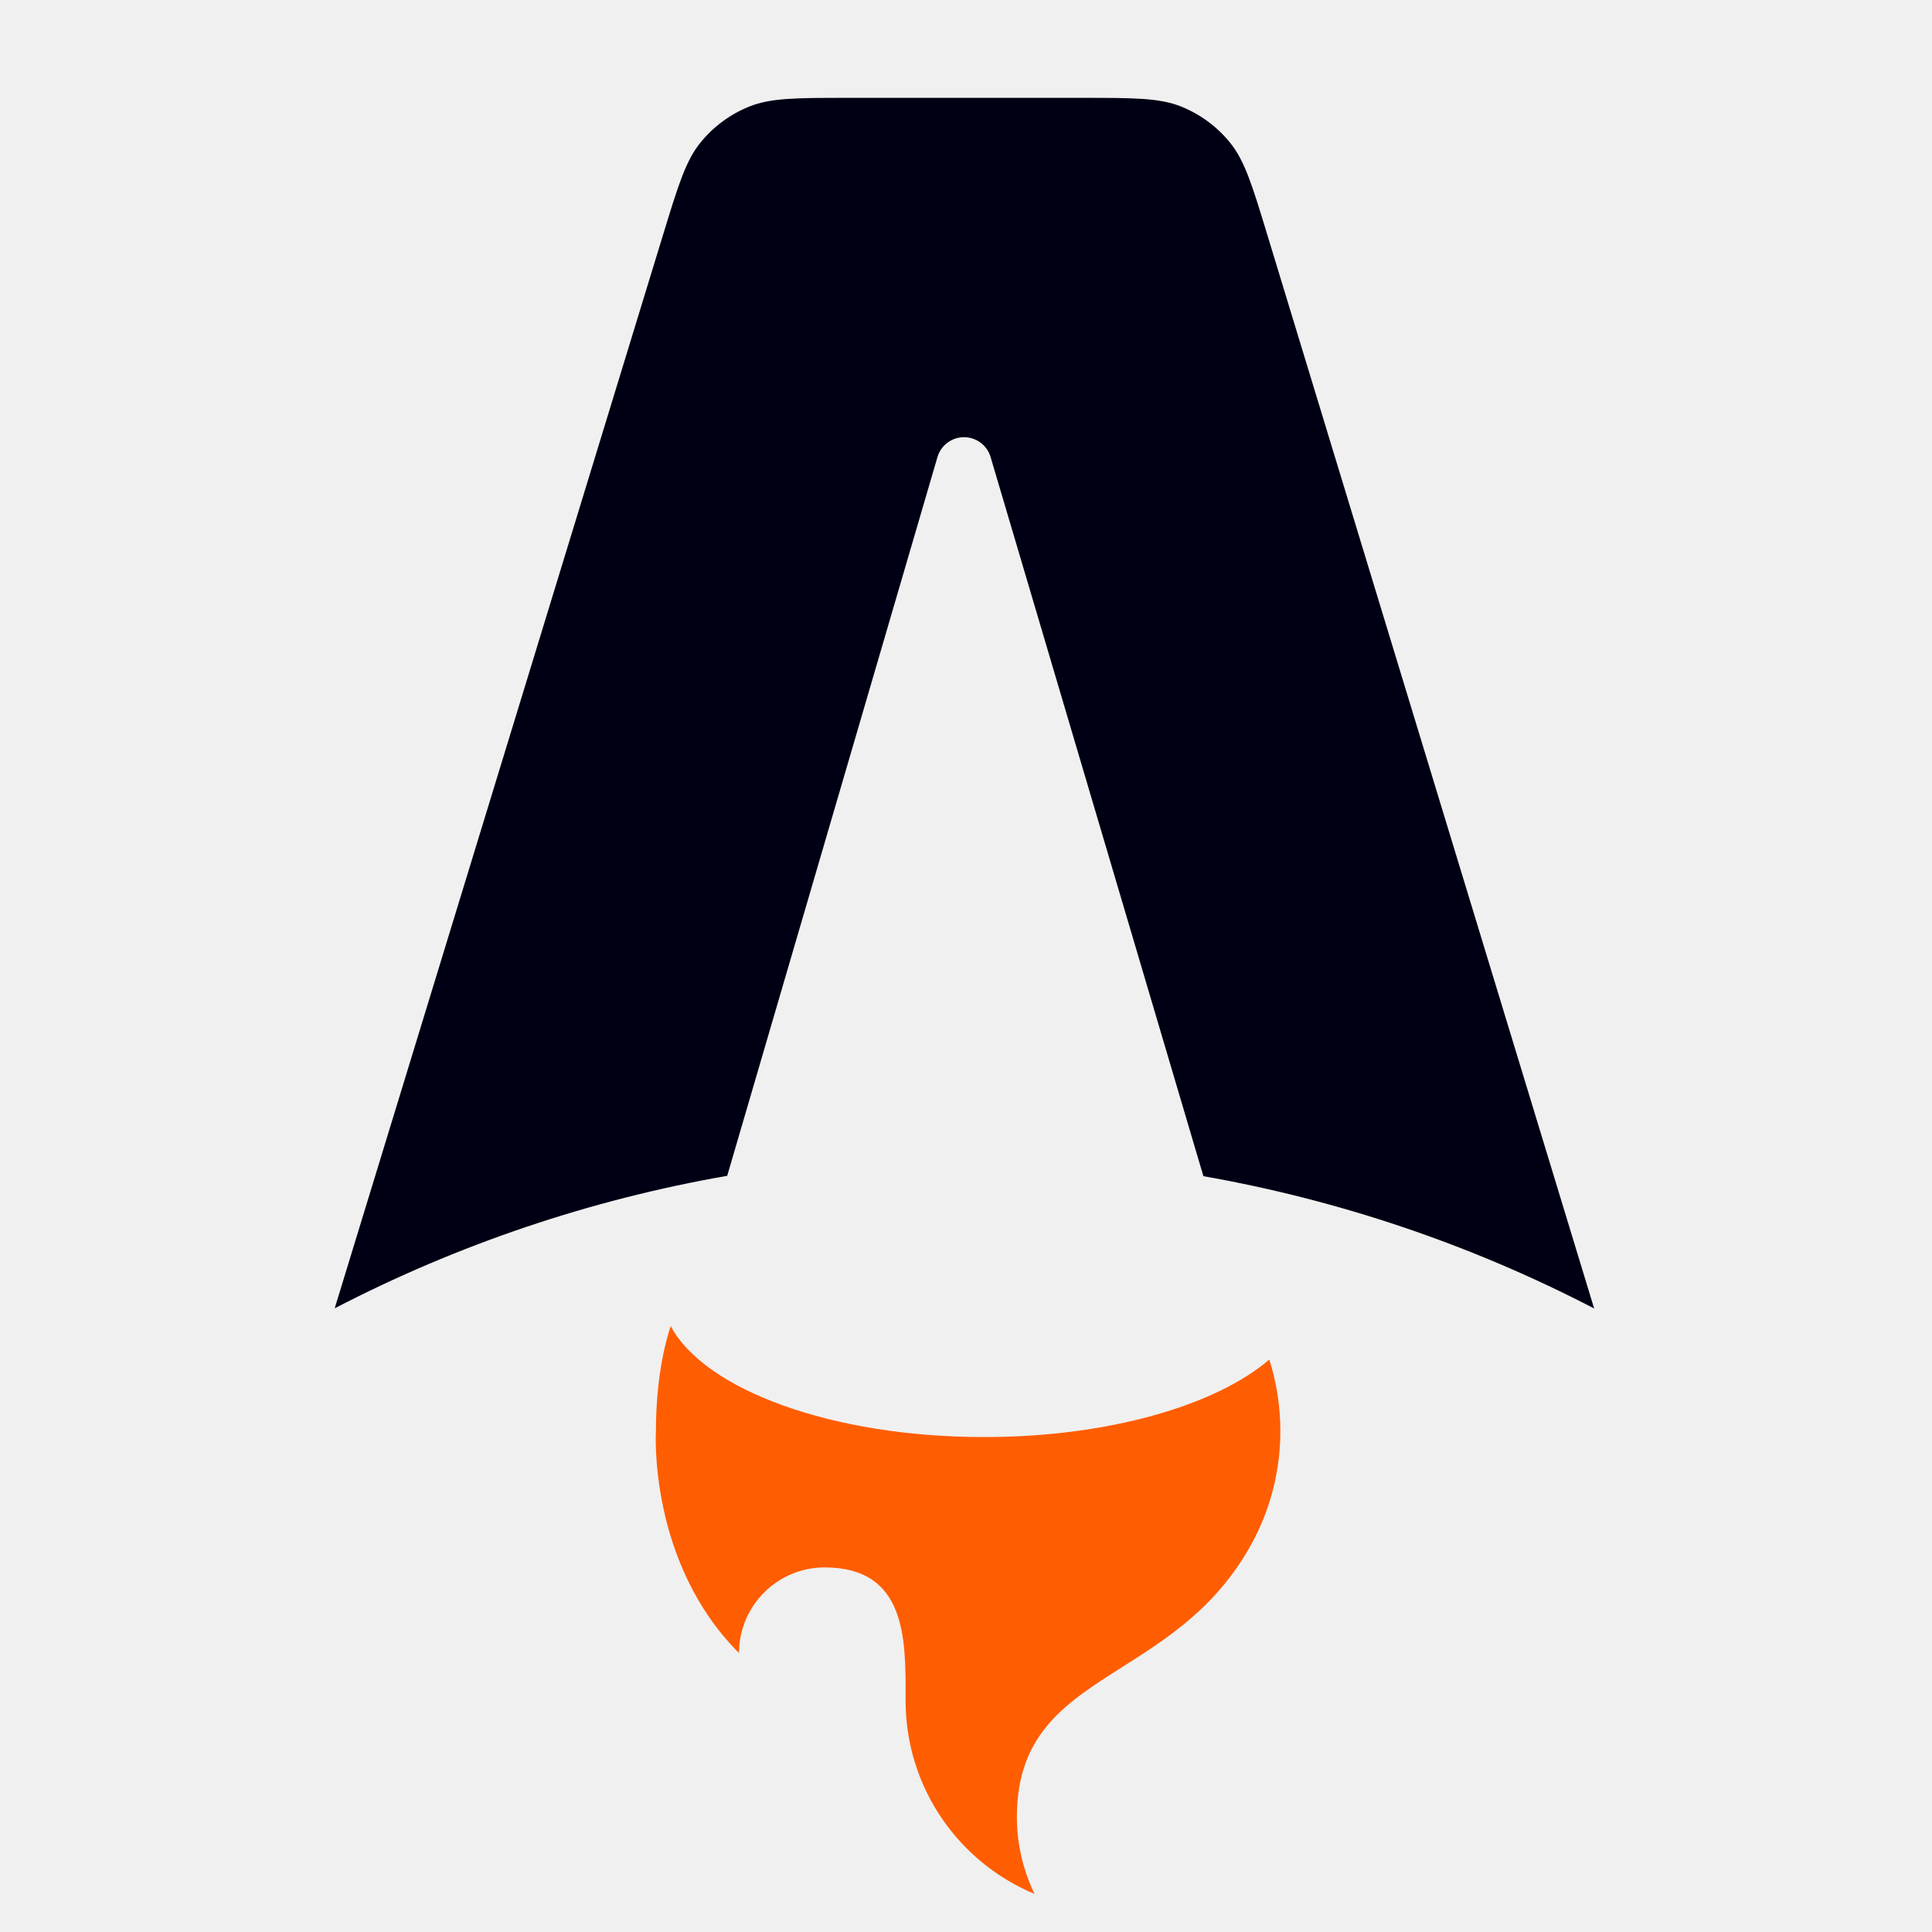
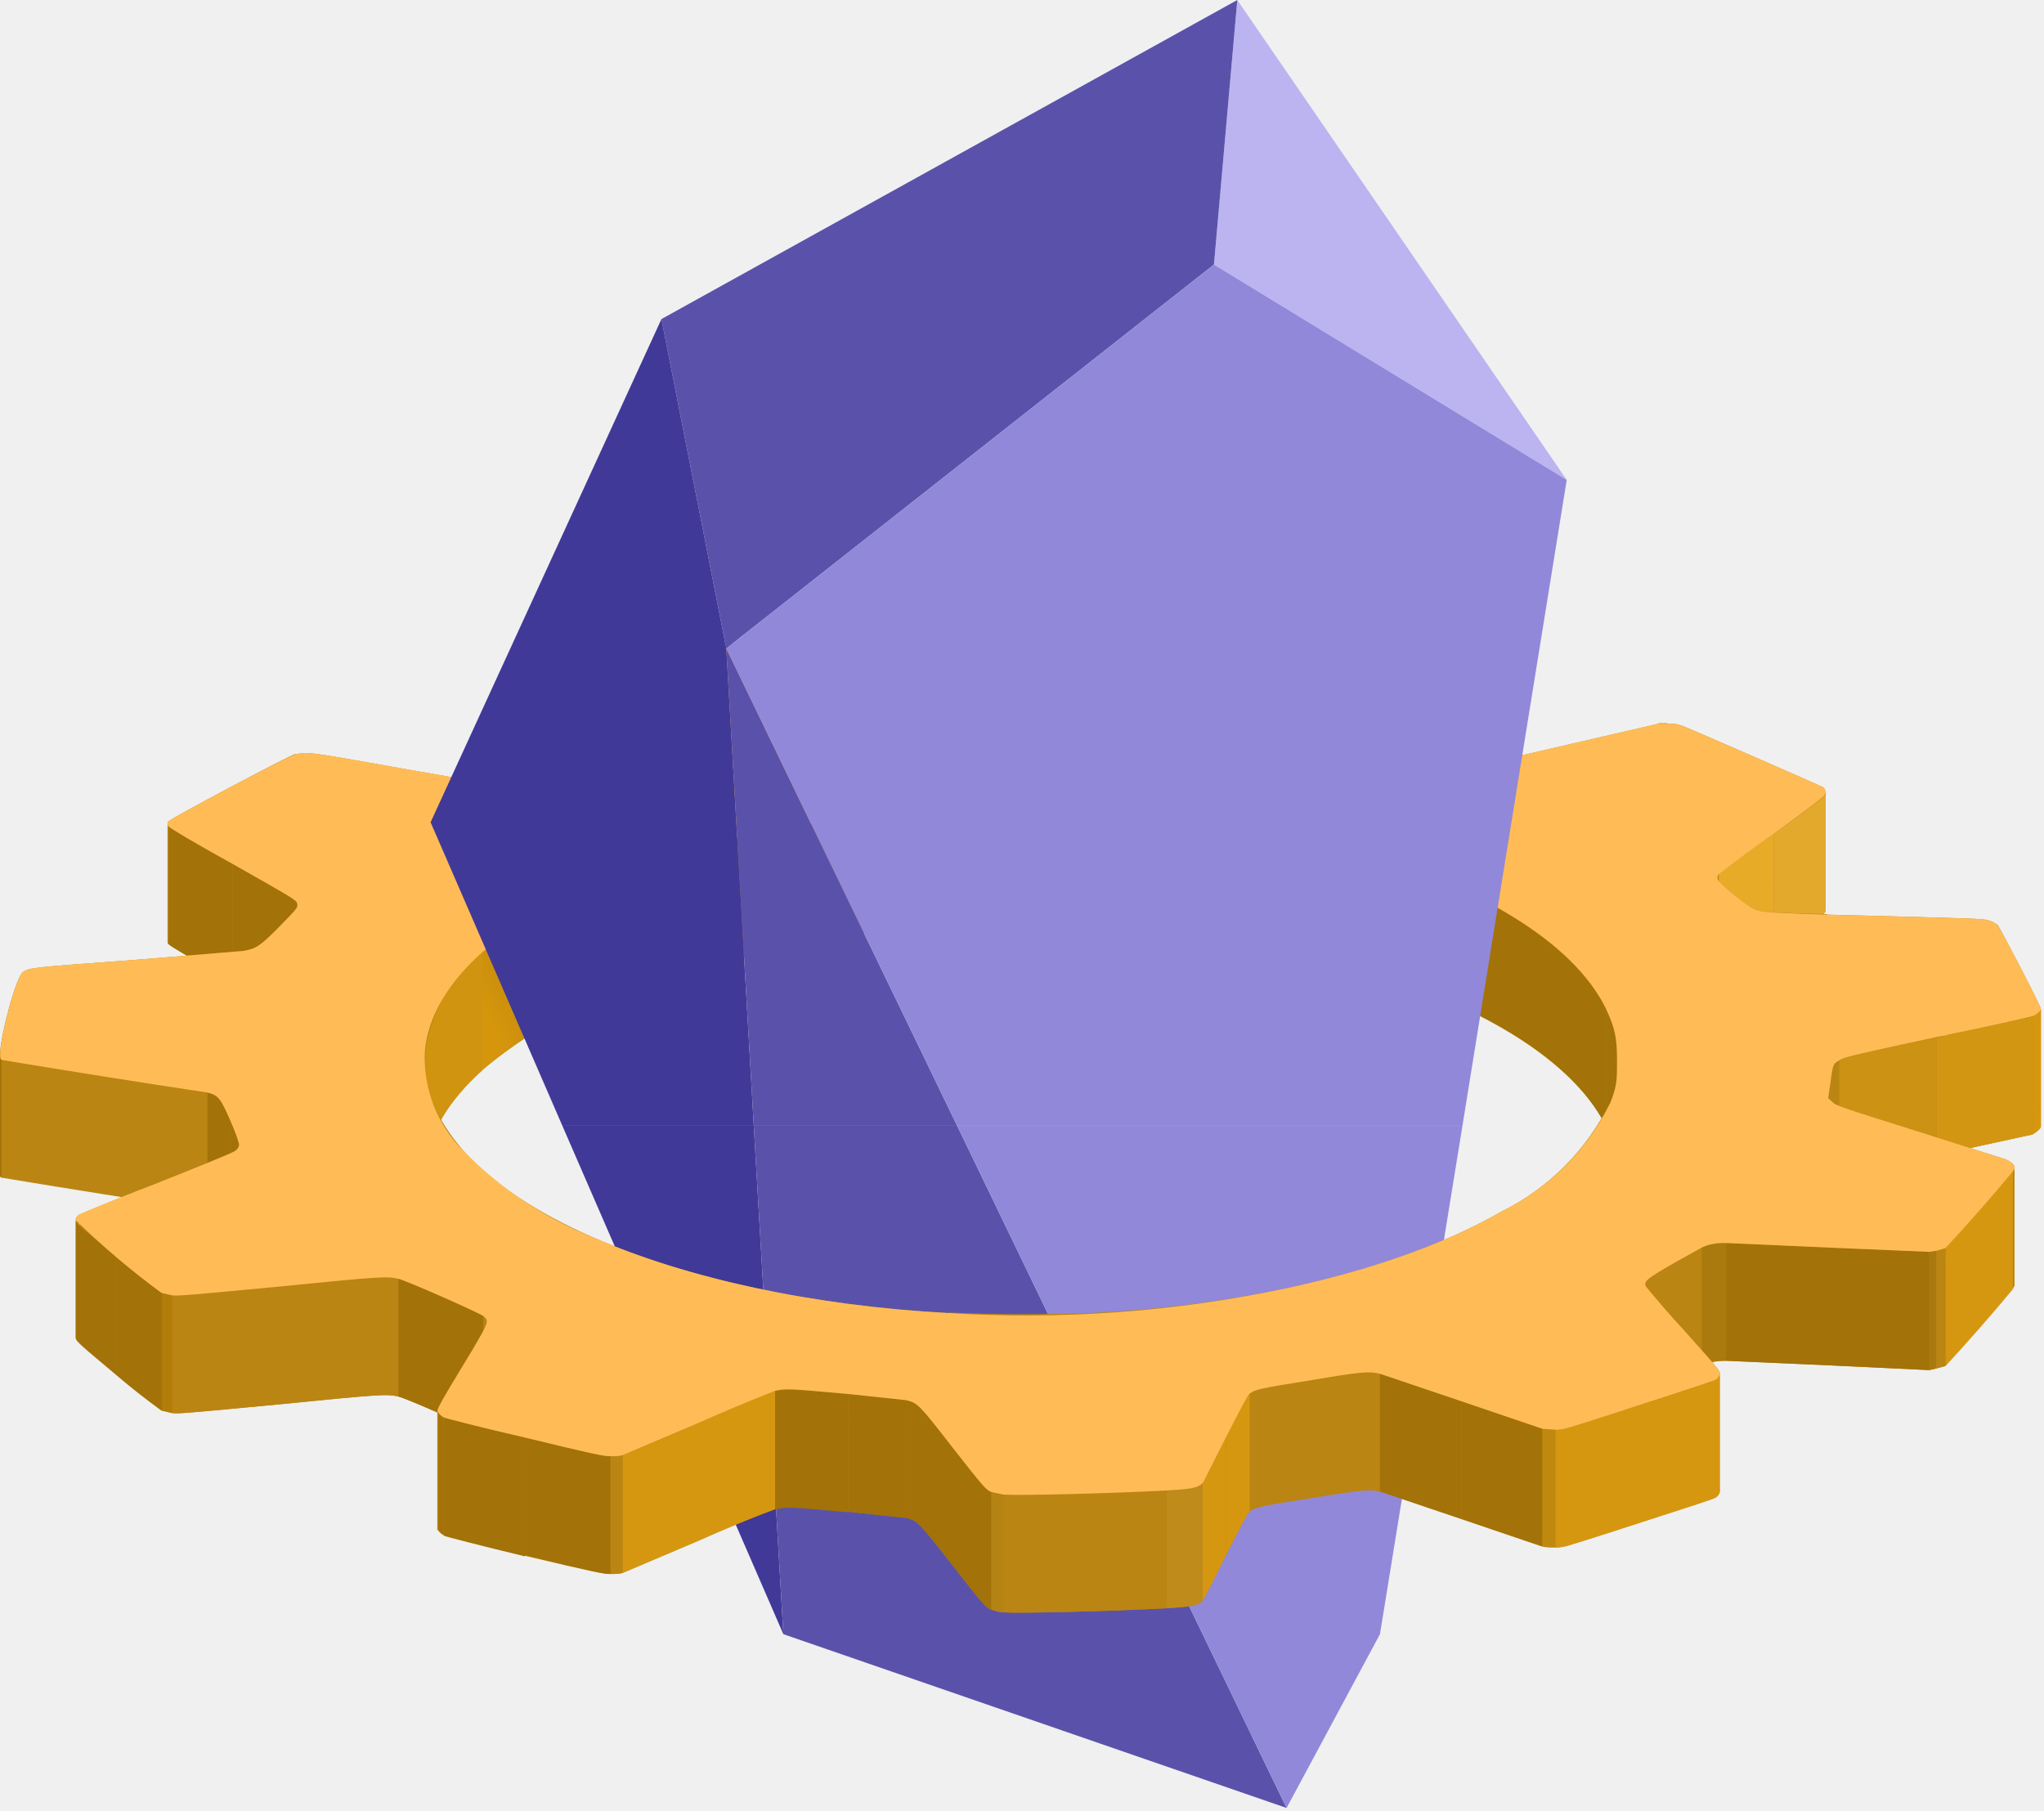
- <svg xmlns="http://www.w3.org/2000/svg" width="256" height="256" fill="none">
-   <style>
-         #flame { fill: #FF5D01; }
-         #a { fill: #000014; }
-         @media (prefers-color-scheme: dark) {
-             #a { fill: #fff; }
-         }
-     </style>
-   <path id="a" fill-rule="evenodd" clip-rule="evenodd" d="M163.008 18.929c1.944 2.413 2.935 5.67 4.917 12.181l43.309 142.27a180.277 180.277 0 00-51.778-17.53l-28.198-95.29a3.67 3.67 0 00-7.042.01l-27.857 95.232a180.225 180.225 0 00-52.01 17.557l43.52-142.281c1.99-6.502 2.983-9.752 4.927-12.16a15.999 15.999 0 016.484-4.798c2.872-1.154 6.271-1.154 13.07-1.154h31.085c6.807 0 10.211 0 13.086 1.157a16.004 16.004 0 016.487 4.806z" />
-   <path id="flame" fill-rule="evenodd" clip-rule="evenodd" d="M168.19 180.151c-7.139 6.105-21.39 10.268-37.804 10.268-20.147 0-37.033-6.272-41.513-14.707-1.602 4.835-1.961 10.367-1.961 13.902 0 0-1.056 17.355 11.015 29.426 0-6.268 5.081-11.349 11.349-11.349 10.743 0 10.731 9.373 10.721 16.977v.679c0 11.542 7.054 21.436 17.086 25.606a23.27 23.27 0 01-2.339-10.2c0-11.008 6.463-15.107 13.974-19.87 5.976-3.79 12.616-8.001 17.192-16.449a31.024 31.024 0 003.743-14.82c0-3.299-.513-6.479-1.463-9.463z" />
+ <svg xmlns="http://www.w3.org/2000/svg" width="394" height="349" fill="none">
+   <path fill-rule="evenodd" clip-rule="evenodd" d="M145.3 217h-36.9l42.6 98-5.7-98z" fill="#413998" />
+   <path fill-rule="evenodd" clip-rule="evenodd" d="M184.5 217L248 348.5 151 315l-5.7-98h39.2z" fill="#5A52AA" />
+   <path fill-rule="evenodd" clip-rule="evenodd" d="M281.9 217h-97.4L248 348.5l18-33.5 15.9-98z" fill="#9188DA" />
+   <path d="M222.3 143.9l-1.7.5c-.4.3-4.7 3.5-9.5 7.4l-9.7 7.6c-1.6 1-1.5 1-10 1.2l-7.7.1-1.6-.3c-1.6-.3-1.8-.4-12.8-7.2l-11.8-7.2a9 9 0 00-4.1-.8c-1.3 0-36 4.9-37.3 5.2-1.4.4-2 1-2 2l.2 1 2.9 15.6-1 .7a115.2 115.2 0 01-14.6 4.6c-2.4.3-2.7.3-22.5-3.2-20.3-3.6-19.7-3.5-22.1-3-1.2.2-24 12.3-24.5 13a1 1 0 00-.2.4c0 .2 0 .3.2.5.2.3 4.7 3 12.3 7.2 10.4 5.9 12 6.9 12.4 7.4l.2.6c0 .5-.8 1.3-3.8 4.3-3.5 3.6-4.3 4.2-6.7 4.5l-20.6 1.7C6 209.2 5.9 209.3 4.5 210c-1.4.8-4.5 12.6-4.5 16 0 .6 0 .9.3 1a2656.8 2656.8 0 0039.7 6.3c2 .5 2.5 1 4.4 5.4 1 2.2 1.7 4.3 1.7 4.6 0 .4-.3.9-.7 1.2-.5.4-5.2 2.3-15.2 6.3a502 502 0 00-15 6c-.4.4-.6.7-.6 1v.1a152.3 152.3 0 0016.5 14l2.2.5c1.2.1 2.6 0 20.5-1.7 20-2 20.8-2 23-1.5 1.2.2 15.5 6.5 16.4 7.2.4.3.7.6.7 1 0 .8-.8 2-2.8 5.3-5.7 9.6-6.8 11.4-6.8 12 0 .1 0 .2.2.3.2.3.5.6 1 .9.4.2 7.4 2 15.7 4 13.6 3.2 15.2 3.5 16.5 3.5.8 0 1.6 0 2.3-.2l14.6-6.2c4.7-2.1 9.7-4.2 14.8-6.1 2.2-.6 2.9-.5 14.1.5l11.3 1.2c2.1.6 2.3.8 8.8 9.1 6.2 8 6.4 8.1 7.5 8.6.7.2 1.7.5 2.4.5 2.8.2 20.2-.2 31.4-.8 5-.3 6-.5 7-1.5l4.4-8.7c2.7-5.3 4.2-8.2 4.6-8.5 1.2-.8 2-1 11.5-2.5 10-1.6 11.4-1.8 13.6-1.3l15.7 5.3 15.6 5.3c.7.2 1.4.2 2.5.2 1.6 0 2-.2 10.8-3 17.9-5.8 19.6-6.3 20.2-6.7.3-.2.6-.6.7-1 .2-.6-.5-1.3-7-8.6a161.5 161.5 0 01-7.3-8.8c0-.7 1-1.4 5.4-4l5.4-3c1.1-.6 3-.9 4.7-.9l20.3.9 18.9.9 1.3-.3 1.8-.5a344 344 0 0013.3-15.5c0-.6-.5-1-1.6-1.5-.7-.3-8.3-2.8-17-5.5-15.6-4.9-15.8-5-16.5-5.7l-.8-.7.4-2.8c.5-3.7.5-3.8 1.7-4.5.9-.6 1.6-.8 18.8-4.4l18.4-4c.7-.3 1.7-1.2 1.7-1.5 0-.6-8-16-8.5-16.3-.3-.3-1-.6-1.6-.8-1.3-.3 0-.3-31.2-1.1-12-.3-12.1-.4-14-1.1-1.3-.5-6.8-5-7-5.7v-.3c0-.3 0-.5.2-.8 3.4-2.6 7-5.2 10.6-7.7 9.6-7 10-7.3 10-8 0-.3-.2-.7-.4-.9-.4-.3-26.1-11.5-27.6-12-.7-.2-1.6-.3-2.5-.3h-1.7l-17.3 4-18.6 4.3c-2.1.3-3.5.1-9.2-1.2-5.8-1.4-6.4-1.6-7.3-2.4-.8-.6-.8-.4-1.5-9.8-.6-7.7-.7-8-1.3-8.5-1.2-1 1-.7-30.3-4l-10.3-.9-1.6.2zm-11.8 34.7c24 1.2 46.4 5.6 64.2 12.5 17.7 7 30 16.1 34.9 26.1 1.7 3.7 2.1 5.5 2.1 9.8 0 4 0 5-1.3 8.3a46 46 0 01-21.1 21c-10.8 6.2-25 11.2-41.2 14.7a241.3 241.3 0 01-65.3 4.8c-26-1.4-50.2-6.6-68.5-14.6a72.5 72.5 0 01-24.8-16.5 25.4 25.4 0 01-7.6-19.4c.6-6.6 4.4-13 11-19a88 88 0 0127.7-15.8c18.6-7 42-11.2 66.7-12.1 4.6-.2 18.7 0 23.2.2z" fill="#BA8512" />
+   <path d="M222.3 121.2l1.6-.2v22.7l-1.6.2v-22.7zM220.6 121.7l1.7-.5v22.7l-1.7.5v-22.7z" fill="#BA8512" />
+   <path d="M224 121l10.2 1v22.7l-10.3-1V121zM153.4 122.4a9 9 0 014 .9V146a9 9 0 00-4-.8v-22.8zM234.2 122c31.4 3.1 29.1 2.9 30.3 3.8v22.8c-1.2-1 1-.7-30.3-4V122zM116.1 127.7c1.2-.3 36-5.3 37.3-5.3v22.8c-1.3 0-36 4.9-37.3 5.2v-22.7zM211.1 129l9.5-7.3v22.7c-.4.3-4.7 3.5-9.5 7.4V129zM157.5 123.3l11.8 7.2v22.7l-11.8-7.2v-22.7z" fill="#BA8512" />
+   <path d="M114.2 129.7c0-1 .5-1.6 2-2v22.7c-1.5.4-2 1-2 2v-22.7zM264.5 125.8c.6.6.7.9 1.3 8.6v22.7c-.6-7.7-.7-8-1.3-8.5v-22.8z" fill="#BA8512" />
+   <path d="M114.3 130.8l-.1-1v22.6l.1 1v-22.6zM201.4 136.7l9.7-7.7v22.8l-9.7 7.6v-22.7zM169.3 130.5c11 6.7 11.2 6.8 12.8 7.2v22.7c-1.6-.3-1.8-.4-12.8-7.2v-22.7zM191.3 137.9c8.6-.2 8.5-.1 10.1-1.2v22.7c-1.6 1-1.5 1-10 1.2v-22.7z" fill="#BA8512" />
+   <path d="M182.1 137.7l1.6.3v22.7l-1.6-.3v-22.7zM183.7 138l7.6-.1v22.7l-7.6.1V138zM117.2 146.2l-2.9-15.4v22.7l2.9 15.5v-22.8zM265.8 134.4c.7 9.3.7 9.2 1.5 9.8V167c-.8-.6-.8-.4-1.5-9.8v-22.7zM319.7 139.4h1.7v22.8h-1.7v-22.8zM321.4 139.5c1 0 1.8 0 2.5.3v22.7c-.7-.2-1.6-.3-2.5-.3v-22.7zM302.4 143.5l17.3-4V162l-17.3 4.1v-22.7zM267.3 144.2c.9.8 1.5 1 7.3 2.3v22.8c-5.8-1.4-6.4-1.6-7.3-2.4v-22.7z" fill="#BA8512" />
+   <path d="M283.8 147.8l18.6-4.3v22.7l-18.6 4.3v-22.7zM324 139.8c1.4.5 27.1 11.7 27.5 12v22.7c-.4-.3-26.1-11.5-27.6-12v-22.7zM116.3 147l.9-.8V169l-1 .7V147zM57 145.4c2.4-.5 1.8-.6 22 3V171c-20.2-3.6-19.6-3.5-22-3v-22.7zM274.6 146.5c5.7 1.4 7 1.6 9.2 1.3v22.7c-2.1.3-3.5.1-9.2-1.2v-22.8z" fill="#BA8512" />
+   <path d="M109 149.6c6.1-1.8 6.4-1.9 7.3-2.6v22.7c-.9.7-1.2.8-7.2 2.6v-22.7zM79 148.4c19.9 3.5 20.2 3.5 22.7 3.2v22.7c-2.5.3-2.8.3-22.6-3.2v-22.7z" fill="#BA8512" />
+   <path d="M101.7 151.6l7.4-2v22.7l-7.4 2v-22.7zM32.5 158.3c.5-.6 23.3-12.7 24.5-13v22.8c-1.2.2-24 12.3-24.5 13v-22.8zM351.5 151.8c.2.2.4.6.4 1v22.7c0-.4-.2-.8-.4-1v-22.7z" fill="#BA8512" />
+   <path d="M210.5 155.8c-4.5-.2-18.6-.3-23.2-.1v22.7c4.6-.2 18.7 0 23.2.2v-22.8z" fill="#A37208" />
+   <path d="M352 152.8c0 .6-.5 1-10.1 7.9v22.7c9.6-7 10-7.3 10-8v-22.6z" fill="#E2A92D" />
+   <path d="M32.3 158.8c0-.2 0-.3.2-.5V181a1 1 0 00-.2.5v-22.7z" fill="#BA8512" />
+   <path d="M32.5 159.3a1 1 0 01-.2-.5v22.7c0 .2 0 .3.2.5v-22.7z" fill="#BA8512" />
+   <path d="M187.3 155.7c-24.7.9-48 5.1-66.7 12.1v22.7c18.6-7 42-11.2 66.7-12.1v-22.7z" fill="#A4730A" />
+   <path d="M274.7 168.4c-17.8-7-40.3-11.3-64.2-12.6v22.8c24 1.2 46.4 5.6 64.2 12.5v-22.7zM44.8 166.5a172 172 0 01-12.3-7.2V182c.2.3 4.7 3 12.3 7.2v-22.7z" fill="#A37208" />
+   <path d="M341.9 160.7a290 290 0 00-10.6 7.7v22.7c3.4-2.6 7-5.2 10.6-7.7v-22.7z" fill="#E8AB28" />
+   <path d="M331.3 168.4c-.1.2-.3.5-.3.8V192c0-.3.2-.5.3-.8v-22.7z" fill="#BA8512" />
+   <path d="M331 169.2l.1.3V192v-22.7z" fill="#BA8512" />
+   <path d="M57.2 174c-.3-.7-2-1.6-12.4-7.5v22.7c10.4 5.9 12 6.9 12.4 7.4V174z" fill="#A37208" />
+   <path d="M331.1 169.5c.2.7 5.7 5.2 7 5.7v22.7c-1.3-.5-6.8-5-7-5.7v-22.7zM57.4 174.5l-.2-.6v22.7l.2.6v-22.7z" fill="#BA8512" />
+   <path d="M120.6 167.8A88 88 0 0093 183.5v22.7a88 88 0 0127.7-15.7v-22.7z" fill="#BD8918" />
+   <path d="M120.6 167.8A88 88 0 0093 183.5v22.7a88 88 0 0127.7-15.7v-22.7z" fill="url(#paint0_linear)" />
+   <path d="M338.2 175.2c1.8.7 2 .7 14 1V199c-12-.3-12.2-.4-14-1.1v-22.7zM53.6 178.8c3-3 3.8-3.8 3.8-4.3v22.7c0 .5-.8 1.3-3.8 4.3v-22.7z" fill="#BA8512" />
+   <path d="M352.1 176.3c31.2.8 29.9.8 31.2 1.1v22.7c-1.3-.3 0-.3-31.2-1.1v-22.7zM383.3 177.4c.6.2 1.3.5 1.6.8v22.7c-.3-.3-1-.6-1.6-.8v-22.7zM46.9 183.3c2.4-.4 3.2-.9 6.7-4.5v22.7c-3.5 3.6-4.3 4.2-6.7 4.5v-22.7z" fill="#BA8512" />
+   <path d="M309.6 194.5c-5-10-17.2-19.1-35-26V191c17.8 7 30 16.1 35 26.1v-22.7z" fill="#A37208" />
+   <path d="M26.3 185l20.6-1.7V206l-20.6 1.7V185zM4.5 187.3c1.4-.8 1.5-.8 21.8-2.3v22.7C6 209.2 5.9 209.3 4.5 210v-22.7zM385 178.2c.4.4 8.4 15.7 8.4 16.3v22.7c0-.6-8-16-8.5-16.3v-22.7z" fill="#BA8512" />
+   <path d="M93 183.5a29.8 29.8 0 00-11 19v22.8c.5-6.6 4.3-13 11-19v-22.8z" fill="#D19410" />
+   <path d="M393.4 194.5c0 .3-1 1.2-1.7 1.4v22.8c.7-.3 1.7-1.2 1.7-1.5v-22.7z" fill="#D69710" />
+   <path d="M0 203.3c0-3.4 3.1-15.2 4.5-16V210c-1.4.8-4.5 12.6-4.5 16v-22.7z" fill="#BA8512" />
+   <path d="M391.7 196l-18.4 4v22.7l18.4-4v-22.8z" fill="#D29612" />
+   <path d="M311.7 204.3c0-4.3-.4-6-2.1-9.8v22.7c1.7 3.7 2.1 5.5 2.1 9.8v-22.7z" fill="#A37208" />
+   <path d="M373.3 200c-17.2 3.6-18 3.8-18.8 4.4V227c.9-.6 1.6-.8 18.8-4.4v-22.8z" fill="#CC9213" />
+   <path d="M.3 204.2c-.2 0-.3-.3-.3-.9V226c0 .6 0 .9.3 1v-22.8z" fill="#A37208" />
+   <path d="M19.8 207.3a2595 2595 0 01-19.5-3v22.6l19.5 3.1v-22.7zM354.5 204.4c-1.2.7-1.2.8-1.7 4.5v22.7c.5-3.7.5-3.8 1.7-4.5v-22.7zM311.7 204.3V227c0 4 0 5-1.3 8.3v-22.7c1-2.8 1.3-4 1.3-6.8v-1.5zM40 210.6c-.5-.2-9.6-1.6-20.2-3.3V230c10.6 1.7 19.7 3.1 20.2 3.3v-22.7zM352.8 209l-.4 2.7v22.7l.4-2.8V209z" fill="#BA8512" />
+   <path d="M352.4 211.7l.8.7v22.7l-.8-.7v-22.7zM82 206.3c.4 5.4 3 10.6 7.5 15.7v22.7a25.4 25.4 0 01-7.6-19.4v-19-3.7 3.7z" fill="#BA8512" />
+   <path d="M44.4 216c-1.9-4.4-2.3-5-4.4-5.4v22.7c2 .5 2.5 1 4.4 5.4V216z" fill="#A37208" />
+   <path d="M353.2 212.4c.7.8 1 .8 16.5 5.7v22.7c-15.6-4.9-15.8-5-16.5-5.7v-22.7z" fill="#BA8512" />
+   <path d="M46 220.6c0-.3-.7-2.4-1.6-4.6v22.7c1 2.2 1.7 4.3 1.7 4.6v-22.7z" fill="#A37208" />
+   <path d="M369.7 218.1l17 5.4v22.8c-.7-.3-8.3-2.8-17-5.5v-22.7zM45.4 221.8c.4-.3.7-.8.7-1.2v22.7c0 .4-.3.9-.7 1.2v-22.7zM289.3 233.6a46 46 0 0021-21v22.7a46 46 0 01-21 21v-22.7zM386.7 223.5c1 .5 1.6 1 1.6 1.5v22.8c0-.6-.5-1-1.6-1.5v-22.8zM30.2 228c10-3.9 14.7-5.8 15.2-6.2v22.7c-.5.4-5.2 2.3-15.2 6.3V228z" fill="#BA8512" />
+   <path d="M388.3 225c0 .3-.1.5-.3.8v22.7l.3-.7V225zM89.5 222c5.5 6.1 14 11.8 24.8 16.5v22.7a72.5 72.5 0 01-24.8-16.5V222zM15.2 234.2c.3-.2 7-3 15-6.1v22.7l-15 6v-22.6z" fill="#BA8512" />
+   <path d="M388 225.8a344 344 0 01-13 14.8v22.7a344 344 0 0013-14.8v-22.7z" fill="#D69710" />
+   <path d="M14.6 235c0-.2.2-.5.6-.8v22.7c-.4.3-.6.6-.6.9v-22.7zM14.6 235.2v-.1 22.8-22.7z" fill="#BA8512" />
+   <path d="M22.5 242.3c-7-5.8-7.9-6.5-7.9-7v22.6c0 .6.8 1.3 7.9 7.2v-22.8z" fill="#A37208" />
+   <path d="M332.7 239.6c-1.8 0-3.6.3-4.7.8v22.8c1.1-.6 3-.9 4.7-.9v-22.7z" fill="#AB7A0E" />
+   <path d="M353 240.5a1636 1636 0 00-20.3-.9v22.7l20.3.9v-22.7z" fill="#A37208" />
+   <path d="M375 240.6l-1.8.5v22.7l1.8-.5v-22.7z" fill="#BA8512" />
+   <path d="M371.9 241.3l-18.9-.8v22.7l18.9.9v-22.8z" fill="#A37208" />
+   <path d="M248.1 248.3c16.3-3.5 30.4-8.5 41.2-14.7v22.7c-10.8 6.2-25 11.2-41.2 14.7v-22.7z" fill="#BA8512" />
+   <path d="M373.2 241l-1.3.3v22.8l1.3-.3v-22.7z" fill="#AB7A0E" />
+   <path d="M328 240.4c-1.9 1-3.7 2-5.4 3.1v22.7l5.4-3v-22.8zM322.6 243.5c-4.3 2.5-5.4 3.3-5.4 4v22.7c0-.7 1-1.4 5.4-4v-22.7z" fill="#BA8512" />
+   <path d="M31.2 249.2c-3-2.3-6-4.5-8.7-6.9v22.8c2.7 2.3 5.6 4.6 8.7 6.8v-22.7z" fill="#A37208" />
+   <path d="M114.3 238.5c18.3 8 42.5 13.2 68.5 14.6v22.7c-26-1.4-50.2-6.6-68.5-14.6v-22.7zM76.8 246.5c-2.2-.5-3-.4-23 1.5v22.7c20-2 20.8-2 23-1.5v-22.7zM317.2 247.5v22.7-22.7zM53.8 248a182 182 0 01-20.5 1.7v22.7c1.2.1 2.6 0 20.5-1.7V248z" fill="#BA8512" />
+   <path d="M33.3 249.7c-.7 0-1.7-.3-2.1-.5v22.7l2 .5v-22.7z" fill="#B37D0A" />
+   <path d="M93.2 253.7c-.9-.7-15.2-7-16.4-7.2v22.7c1.2.2 15.5 6.5 16.4 7.2v-22.7z" fill="#A37208" />
+   <path d="M209.9 253.1c13.3-.6 26.3-2.3 38.2-4.8V271c-12 2.5-24.9 4.2-38.2 4.8v-22.7zM317.2 247.9c2.3 2.8 4.7 5.6 7.3 8.4V279c-2.6-2.8-5-5.6-7.3-8.4v-22.7zM182.8 253c9 .4 18 .4 27 .1v22.7c-9 .3-18 .3-27 0V253zM93.9 254.7c0-.5-.3-.7-.7-1v22.7c.4.3.7.6.7 1v-22.7z" fill="#BA8512" />
+   <path d="M91.1 260c2-3.2 2.8-4.6 2.8-5.3v22.7c0 .8-.8 2-2.8 5.3V260zM324.5 256.3c6.5 7.3 7.2 8 7 8.6v22.7-.3a50 50 0 00-7-8.3v-22.7z" fill="#BA8512" />
+   <path d="M331.5 265c0 .3-.4.7-.7.9v22.7c.3-.2.6-.6.7-1V265z" fill="#D69710" />
+   <path d="M266 264.8c-2.2-.5-3.5-.4-13.6 1.3v22.7c10-1.6 11.4-1.8 13.6-1.3v-22.7zM91 260.2l.1-.2V283a73.2 73.2 0 00-6.8 11.8V272c0-.6 1-2.4 6.7-11.8zM252.4 266c-9.4 1.6-10.3 1.8-11.5 2.6v22.7c1.2-.8 2-1 11.5-2.5v-22.7z" fill="#BA8512" />
+   <path d="M281.7 270.1l-15.7-5.3v22.7l15.7 5.3v-22.7zM163.5 268.7c-11.2-1-11.9-1-14.1-.6V291c2.2-.6 2.9-.5 14.1.5v-22.7z" fill="#A37208" />
+   <path d="M330.8 265.9c-.6.3-2.3 1-20.2 6.7v22.7c17.9-5.8 19.6-6.3 20.2-6.7v-22.7z" fill="#D69710" />
+   <path d="M174.8 270c-.4-.2-5.5-.7-11.3-1.3v22.7l11.3 1.2V270z" fill="#A37208" />
+   <path d="M149.4 268.1c-5.1 2-10 4-14.8 6.2V297c4.7-2.1 9.7-4.2 14.8-6.1V268z" fill="#D69710" />
+   <path d="M84.5 272.3l-.2-.3v22.7c0 .1 0 .2.2.3v-22.7z" fill="#BA8512" />
+   <path d="M297.3 275.4l-15.6-5.3v22.7l15.6 5.3v-22.7zM85.5 273.2a3 3 0 01-1-.9V295c.2.3.5.6 1 .9v-22.7z" fill="#A37208" />
+   <path d="M240.9 268.6c-.4.3-2 3.2-4.6 8.5v22.7c2.7-5.3 4.2-8.2 4.6-8.5v-22.7zM310.6 272.6c-8.9 2.8-9.2 3-10.8 3v22.7c1.6 0 2-.2 10.8-3v-22.7z" fill="#D69710" />
+   <path d="M183.6 279c-6.5-8.4-6.7-8.5-8.8-9v22.6c2.1.6 2.3.8 8.8 9.1V279zM101.2 277.1c-8.3-2-15.3-3.7-15.7-4V296c.4.2 7.4 2 15.7 4V277z" fill="#A37208" />
+   <path d="M299.8 275.6c-1.1 0-1.8 0-2.5-.2V298c.7.2 1.4.2 2.5.2v-22.7z" fill="#BF880F" />
+   <path d="M134.6 274.3c-7.5 3.3-14 6-14.6 6.2v22.7l14.6-6.2v-22.7z" fill="#D69710" />
+   <path d="M117.7 280.7c-1.3 0-2.9-.3-16.5-3.6v22.7c13.6 3.3 15.2 3.6 16.5 3.6v-22.7z" fill="#A37208" />
+   <path d="M120 280.5l-2.3.2v22.7c.8 0 1.6 0 2.3-.2v-22.7z" fill="#BA8512" />
+   <path d="M236.3 277.1c-2.2 4.5-4.2 8.4-4.5 8.7v22.7c.3-.3 2.3-4.2 4.5-8.7v-22.7z" fill="#D69710" />
+   <path d="M191.1 287.6c-1.1-.5-1.3-.7-7.5-8.6v22.7c6.2 8 6.4 8.1 7.5 8.6v-22.7z" fill="#A37208" />
+   <path d="M231.8 285.8c-.8 1-2 1.2-7 1.5V310c5-.3 6.2-.5 7-1.5v-22.7z" fill="#BF8B1B" />
+   <path d="M224.9 287.3c-11.2.6-28.6 1-31.4.8v22.7c2.8.2 20.2-.2 31.4-.8v-22.7z" fill="#BA8512" />
+   <path d="M193.5 288.1c-.7 0-1.7-.3-2.4-.5v22.7c.7.2 1.7.5 2.4.5v-22.7z" fill="#B58214" />
+   <path d="M222.3 121.2c-.5 0-1.3.3-1.7.5l-9.5 7.3a559 559 0 01-9.7 7.7c-1.6 1-1.5 1-10 1.2l-7.7.1-1.6-.3c-1.6-.4-1.8-.5-12.8-7.2l-11.8-7.2a9 9 0 00-4.1-.9c-1.3 0-36 5-37.3 5.3-1.8.5-2.1 1.2-1.8 3l2.5 13.5.4 2-1 .8a115.8 115.8 0 01-14.6 4.6c-2.4.3-2.7.3-22.5-3.2-20.3-3.6-19.7-3.5-22.1-3-1.2.2-24 12.3-24.5 12.9-.3.4-.3.6 0 1 .2.3 4.7 3 12.3 7.2 10.4 5.9 12 6.8 12.4 7.4.4.9.4.9-3.6 5-3.5 3.5-4.3 4-6.7 4.4L26.3 185c-20.3 1.5-20.4 1.5-21.8 2.3-1.6 1-5.5 16.6-4.2 17a2690.7 2690.7 0 0039.7 6.3c2 .5 2.5 1 4.4 5.4 1 2.2 1.7 4.3 1.7 4.6 0 .4-.3.9-.7 1.2-.5.4-5.2 2.3-15.2 6.3a505 505 0 00-15 6c-.4.4-.6.8-.6 1.1a153.2 153.2 0 0016.5 14l2.2.5c1.2.1 2.6 0 20.5-1.7 20-2 20.8-2 23-1.5 1.2.2 15.5 6.5 16.4 7.2 1.1.9 1 1.1-2 6.3-7.3 12-7.1 11.8-6.7 12.3.2.3.5.6 1 .9.4.2 7.4 2 15.7 3.9 13.6 3.3 15.2 3.6 16.5 3.6.8 0 1.6 0 2.3-.2l14.6-6.2c4.7-2.1 9.7-4.2 14.8-6.2 2.2-.5 2.9-.4 14.1.6l11.3 1.2c2.1.6 2.3.7 8.8 9.1 6.2 7.9 6.4 8.1 7.5 8.6l2.4.5c2.8.2 20.2-.2 31.4-.8 5-.3 6-.5 7-1.5l4.4-8.7c2.7-5.3 4.2-8.2 4.6-8.5 1.2-.8 2-1 11.5-2.5 10-1.7 11.4-1.8 13.6-1.3l15.7 5.3 15.6 5.3 2.5.2c1.6 0 2-.2 10.8-3 17.9-5.8 19.6-6.4 20.2-6.7.3-.2.6-.6.7-1 .2-.6-.5-1.3-7-8.6-2.6-2.8-5-5.6-7.3-8.4-.3-1 .4-1.5 5.4-4.4l5.4-3c1.1-.6 3-1 4.7-.9l20.3.9 18.9.8 1.3-.2 1.8-.5a344 344 0 0013-14.8c.7-.9.2-1.6-1.3-2.3l-17-5.4c-15.6-4.9-15.8-5-16.5-5.7l-.8-.7.4-2.8c.5-3.7.5-3.8 1.7-4.5.9-.6 1.6-.8 18.8-4.5 9.9-2 18.1-3.9 18.4-4 .7-.2 1.7-1 1.7-1.4 0-.6-8-16-8.5-16.3-.3-.3-1-.6-1.6-.8-1.3-.3 0-.3-31.2-1.1-12-.4-12.1-.4-14-1.1-1.3-.5-6.8-5-7-5.7-.1-.3 0-.8.2-1a290 290 0 0110.6-7.8c9.6-7 10-7.3 10-8 0-.3-.2-.7-.4-.9-.4-.3-26.1-11.5-27.6-12-.7-.2-1.6-.3-2.5-.3h-1.7l-17.3 4-18.6 4.3c-2.1.3-3.5.1-9.2-1.3-5.8-1.3-6.4-1.5-7.3-2.3-.8-.6-.8-.5-1.5-9.8-.6-7.7-.7-8-1.3-8.6-1.2-1 1-.7-30.3-3.8l-10.3-1c-.3 0-1 0-1.6.2zm-11.8 34.6c24 1.3 46.4 5.7 64.2 12.6 17.7 7 30 16 34.9 26.1 1.7 3.7 2.1 5.5 2.1 9.8 0 4 0 5-1.3 8.3a46 46 0 01-21.1 21c-10.8 6.2-25 11.2-41.2 14.7a241.4 241.4 0 01-65.3 4.8c-26-1.4-50.2-6.6-68.5-14.6A72.5 72.5 0 0189.5 222a25.4 25.4 0 01-7.6-19.4c.6-6.6 4.4-13.1 11-19a88 88 0 0127.7-15.8c18.6-7 42-11.2 66.7-12.1 4.6-.2 18.7-.1 23.2.1z" fill="#FFBC56" />
+   <path d="M238.5 0L234 51l68 41.5L238.5 0z" fill="#BBB4F1" />
+   <path d="M140 125l94-74 4.5-51-111 61.5L140 125z" fill="#5A52AA" />
+   <path fill-rule="evenodd" clip-rule="evenodd" d="M127.5 61.5L140 125l5.3 92h-36.9L83 158.5l44.5-97z" fill="#413998" />
+   <path fill-rule="evenodd" clip-rule="evenodd" d="M145.3 217h39.2L140 125l5.3 92z" fill="#5A52AA" />
+   <path fill-rule="evenodd" clip-rule="evenodd" d="M140 125l94-74 68 41.5L281.9 217h-97.4L140 125z" fill="#9188DA" />
+   <defs>
+     <linearGradient id="paint0_linear" x1="121.1" y1="180.4" x2="93.3" y2="194.9" gradientUnits="userSpaceOnUse">
+       <stop stop-color="#A4730A" />
+       <stop offset="1" stop-color="#D5960C" />
+     </linearGradient>
+   </defs>
</svg>
